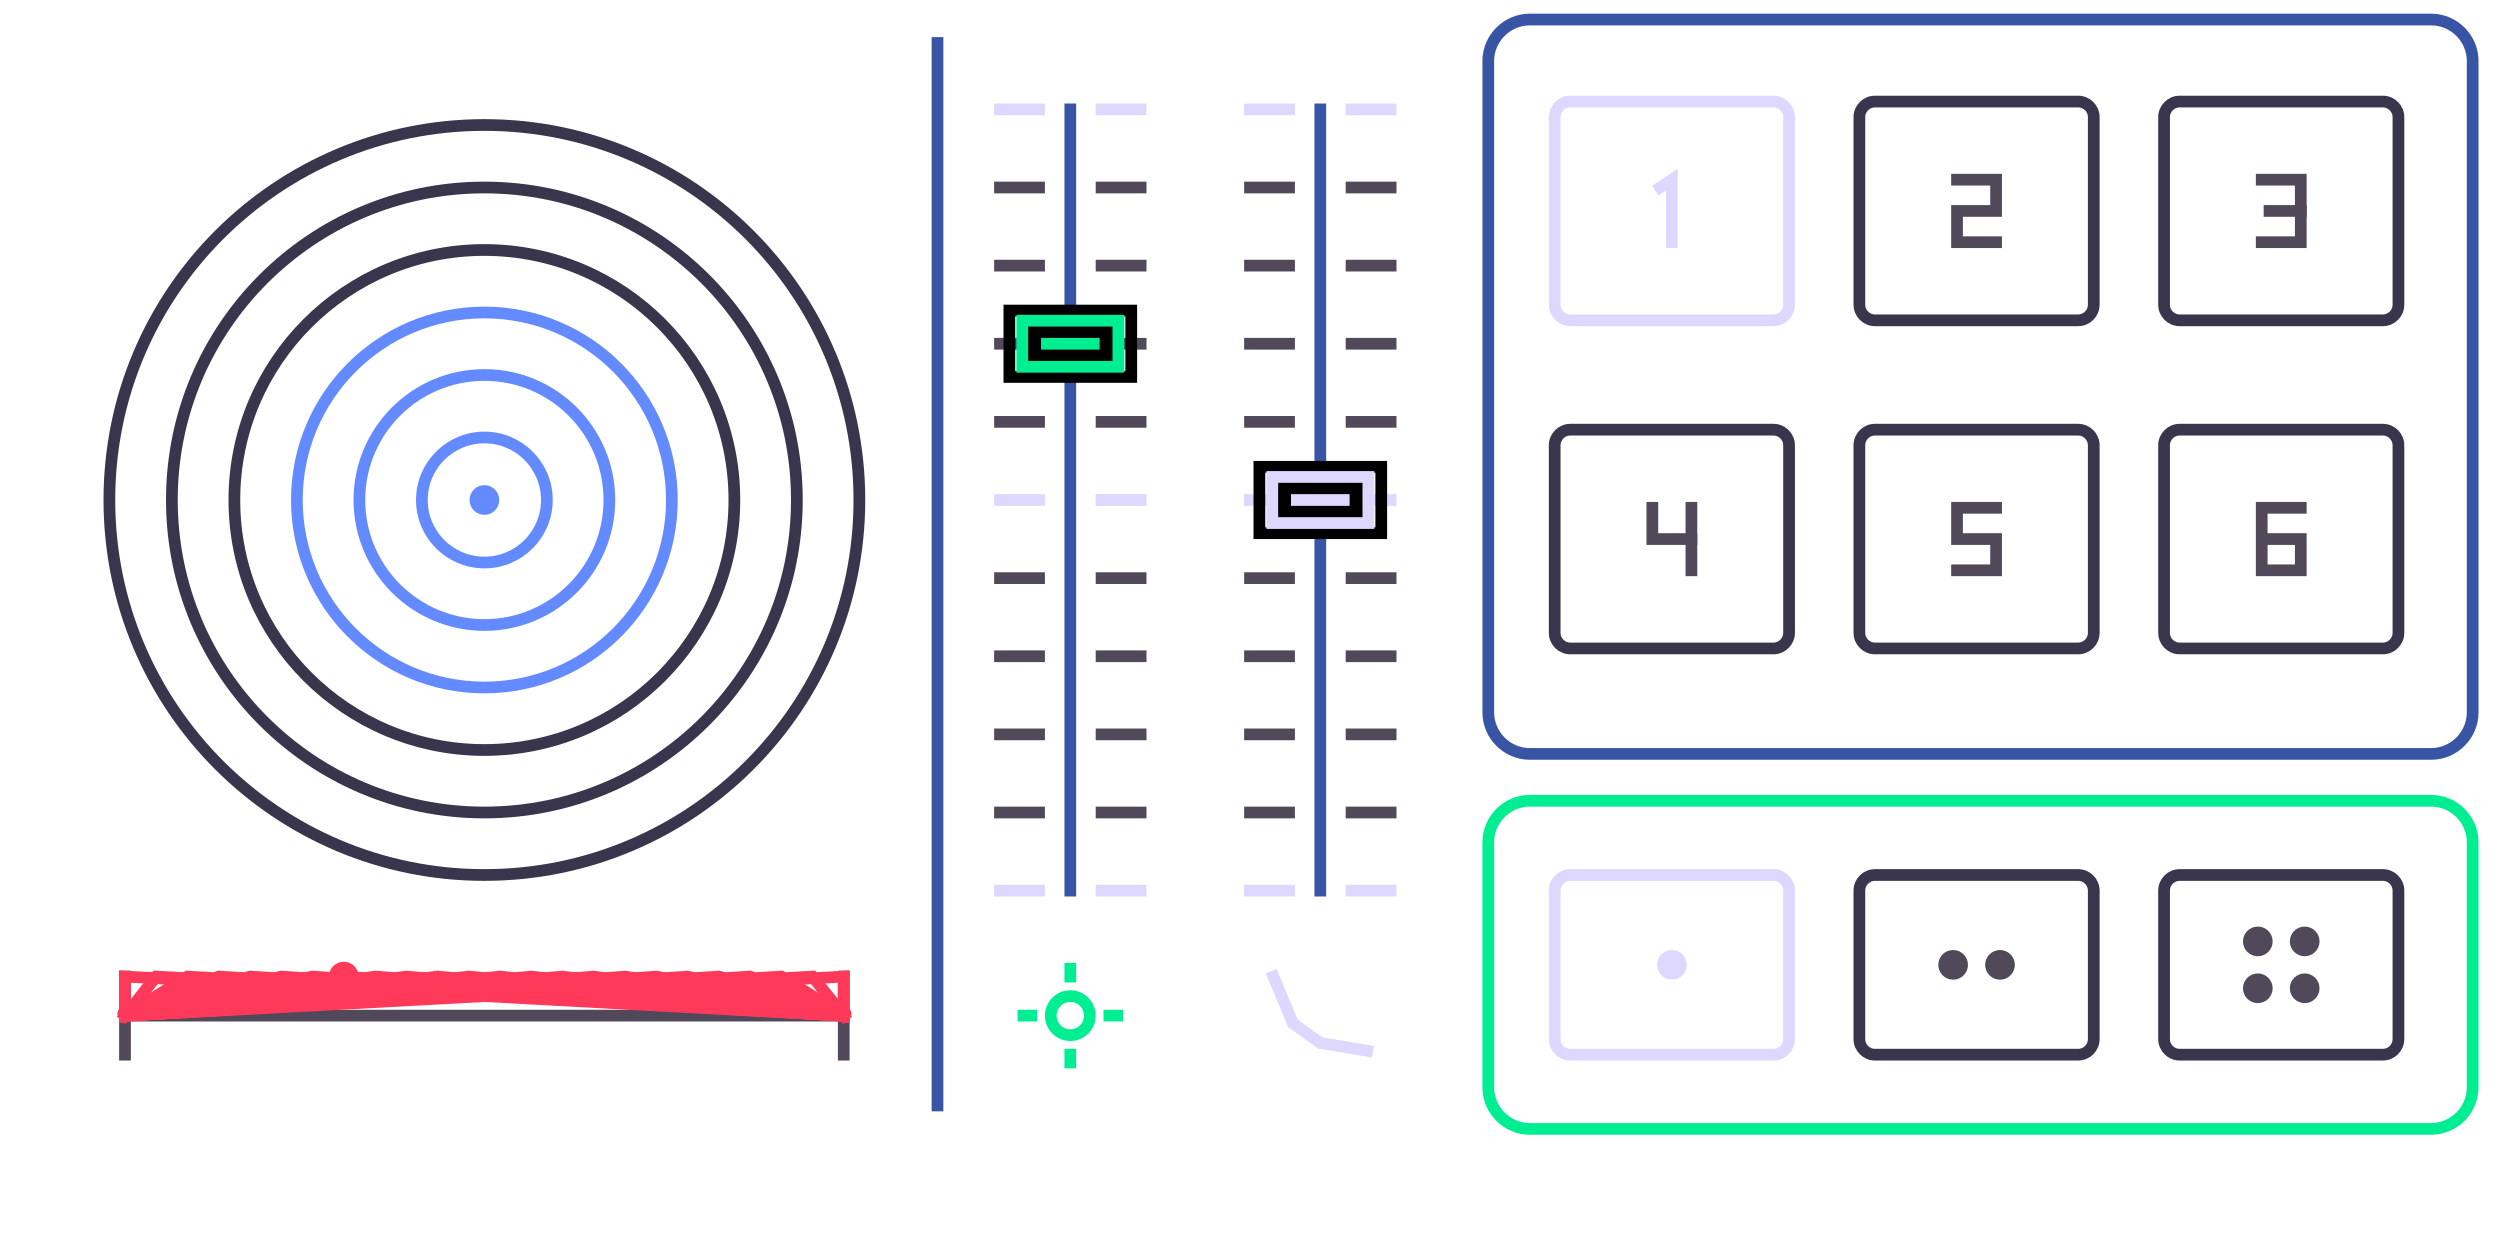
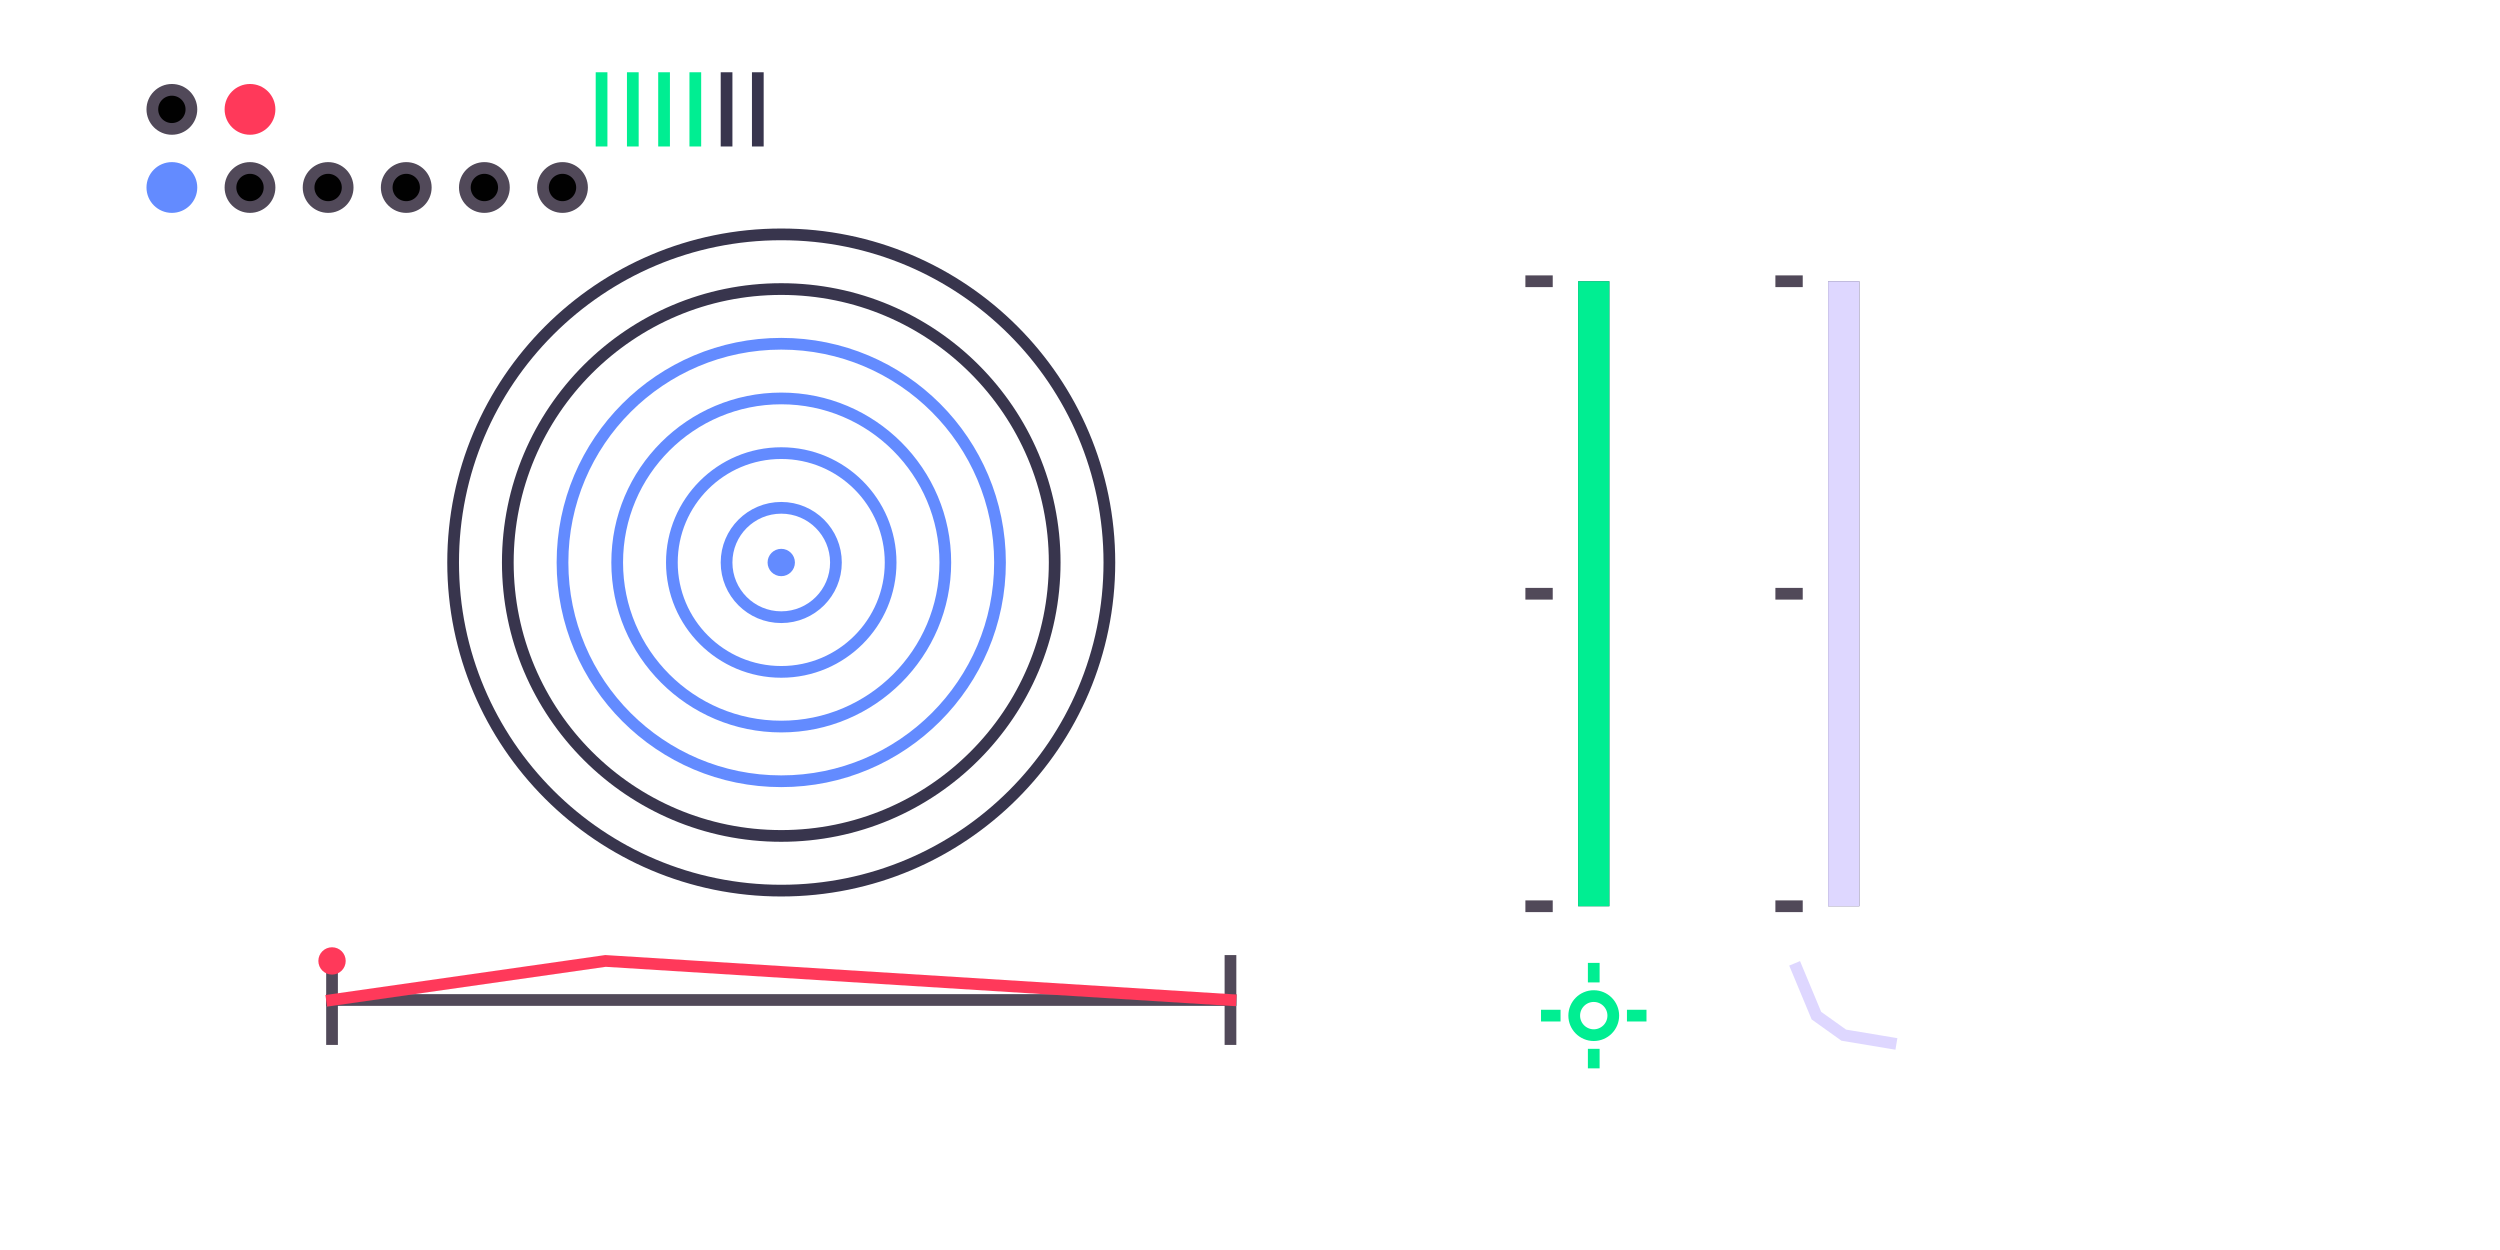
- <svg xmlns="http://www.w3.org/2000/svg" version="1.1" id="Layer_1" x="0px" y="0px" width="320px" height="160px" viewBox="0 0 320 160" enable-background="new 0 0 320 160" xml:space="preserve">
+ <svg xmlns="http://www.w3.org/2000/svg" version="1.1" x="0px" y="0px" width="320px" height="160px" viewBox="0 0 320 160">
  <g id="static">
-     <line fill="none" stroke="#3854A5" stroke-width="1.5" stroke-linecap="square" x1="120" y1="5.5" x2="120" y2="141.5" />
-     <path fill="none" stroke="#3854A5" stroke-width="1.5" stroke-linecap="square" d="M316.5,91.2c0,2.9-2.4,5.3-5.3,5.3H195.8c-2.9,0-5.3-2.4-5.3-5.3V7.8c0-2.9,2.4-5.3,5.3-5.3h115.4c2.9,0,5.3,2.4,5.3,5.3V91.2z" />
-     <path fill="none" stroke="#00EE92" stroke-width="1.5" stroke-linecap="square" d="M316.5,139.2c0,2.9-2.4,5.3-5.3,5.3H195.8c-2.9,0-5.3-2.4-5.3-5.3v-31.4c0-2.9,2.4-5.3,5.3-5.3h115.4c2.9,0,5.3,2.4,5.3,5.3V139.2z" />
-     <line fill="none" stroke="#514959" stroke-width="1.5" stroke-linecap="square" x1="16" y1="125" x2="16" y2="135" />
-     <line fill="none" stroke="#514959" stroke-width="1.5" stroke-linecap="square" x1="108" y1="125" x2="108" y2="135" />
-     <line fill="none" stroke="#DED7FF" stroke-width="1.5" stroke-linecap="square" x1="128" y1="14" x2="133" y2="14" />
-     <line fill="none" stroke="#DED7FF" stroke-width="1.5" stroke-linecap="square" x1="141" y1="14" x2="146" y2="14" />
-     <line fill="none" stroke="#514959" stroke-width="1.5" stroke-linecap="square" x1="128" y1="24" x2="133" y2="24" />
-     <line fill="none" stroke="#514959" stroke-width="1.5" stroke-linecap="square" x1="141" y1="24" x2="146" y2="24" />
-     <line fill="none" stroke="#514959" stroke-width="1.5" stroke-linecap="square" x1="128" y1="34" x2="133" y2="34" />
-     <line fill="none" stroke="#514959" stroke-width="1.5" stroke-linecap="square" x1="141" y1="34" x2="146" y2="34" />
-     <line fill="none" stroke="#514959" stroke-width="1.5" stroke-linecap="square" x1="128" y1="44" x2="133" y2="44" />
-     <line fill="none" stroke="#514959" stroke-width="1.5" stroke-linecap="square" x1="141" y1="44" x2="146" y2="44" />
-     <line fill="none" stroke="#514959" stroke-width="1.5" stroke-linecap="square" x1="128" y1="54" x2="133" y2="54" />
-     <line fill="none" stroke="#514959" stroke-width="1.5" stroke-linecap="square" x1="141" y1="54" x2="146" y2="54" />
-     <line fill="none" stroke="#DED7FF" stroke-width="1.5" stroke-linecap="square" x1="128" y1="64" x2="133" y2="64" />
-     <line fill="none" stroke="#DED7FF" stroke-width="1.5" stroke-linecap="square" x1="141" y1="64" x2="146" y2="64" />
-     <line fill="none" stroke="#514959" stroke-width="1.5" stroke-linecap="square" x1="128" y1="74" x2="133" y2="74" />
-     <line fill="none" stroke="#514959" stroke-width="1.5" stroke-linecap="square" x1="141" y1="74" x2="146" y2="74" />
-     <line fill="none" stroke="#514959" stroke-width="1.5" stroke-linecap="square" x1="128" y1="84" x2="133" y2="84" />
-     <line fill="none" stroke="#514959" stroke-width="1.5" stroke-linecap="square" x1="141" y1="84" x2="146" y2="84" />
-     <line fill="none" stroke="#514959" stroke-width="1.5" stroke-linecap="square" x1="128" y1="94" x2="133" y2="94" />
-     <line fill="none" stroke="#514959" stroke-width="1.5" stroke-linecap="square" x1="141" y1="94" x2="146" y2="94" />
-     <line fill="none" stroke="#514959" stroke-width="1.5" stroke-linecap="square" x1="128" y1="104" x2="133" y2="104" />
-     <line fill="none" stroke="#514959" stroke-width="1.5" stroke-linecap="square" x1="141" y1="104" x2="146" y2="104" />
-     <line fill="none" stroke="#DED7FF" stroke-width="1.5" stroke-linecap="square" x1="128" y1="114" x2="133" y2="114" />
-     <line fill="none" stroke="#DED7FF" stroke-width="1.5" stroke-linecap="square" x1="141" y1="114" x2="146" y2="114" />
-     <line fill="none" stroke="#3854A5" stroke-width="1.5" stroke-linecap="square" x1="137" y1="14" x2="137" y2="114" />
-     <line fill="none" stroke="#DED7FF" stroke-width="1.5" stroke-linecap="square" x1="160" y1="14" x2="165" y2="14" />
-     <line fill="none" stroke="#DED7FF" stroke-width="1.5" stroke-linecap="square" x1="173" y1="14" x2="178" y2="14" />
-     <line fill="none" stroke="#514959" stroke-width="1.5" stroke-linecap="square" x1="160" y1="24" x2="165" y2="24" />
-     <line fill="none" stroke="#514959" stroke-width="1.5" stroke-linecap="square" x1="173" y1="24" x2="178" y2="24" />
-     <line fill="none" stroke="#514959" stroke-width="1.5" stroke-linecap="square" x1="160" y1="34" x2="165" y2="34" />
-     <line fill="none" stroke="#514959" stroke-width="1.5" stroke-linecap="square" x1="173" y1="34" x2="178" y2="34" />
-     <line fill="none" stroke="#514959" stroke-width="1.5" stroke-linecap="square" x1="160" y1="44" x2="165" y2="44" />
-     <line fill="none" stroke="#514959" stroke-width="1.5" stroke-linecap="square" x1="173" y1="44" x2="178" y2="44" />
-     <line fill="none" stroke="#514959" stroke-width="1.5" stroke-linecap="square" x1="160" y1="54" x2="165" y2="54" />
-     <line fill="none" stroke="#514959" stroke-width="1.5" stroke-linecap="square" x1="173" y1="54" x2="178" y2="54" />
-     <line fill="none" stroke="#DED7FF" stroke-width="1.5" stroke-linecap="square" x1="160" y1="64" x2="165" y2="64" />
-     <line fill="none" stroke="#DED7FF" stroke-width="1.5" stroke-linecap="square" x1="173" y1="64" x2="178" y2="64" />
-     <line fill="none" stroke="#514959" stroke-width="1.5" stroke-linecap="square" x1="160" y1="74" x2="165" y2="74" />
-     <line fill="none" stroke="#514959" stroke-width="1.5" stroke-linecap="square" x1="173" y1="74" x2="178" y2="74" />
-     <line fill="none" stroke="#514959" stroke-width="1.5" stroke-linecap="square" x1="160" y1="84" x2="165" y2="84" />
-     <line fill="none" stroke="#514959" stroke-width="1.5" stroke-linecap="square" x1="173" y1="84" x2="178" y2="84" />
-     <line fill="none" stroke="#514959" stroke-width="1.5" stroke-linecap="square" x1="160" y1="94" x2="165" y2="94" />
-     <line fill="none" stroke="#514959" stroke-width="1.5" stroke-linecap="square" x1="173" y1="94" x2="178" y2="94" />
-     <line fill="none" stroke="#514959" stroke-width="1.5" stroke-linecap="square" x1="160" y1="104" x2="165" y2="104" />
-     <line fill="none" stroke="#514959" stroke-width="1.5" stroke-linecap="square" x1="173" y1="104" x2="178" y2="104" />
-     <line fill="none" stroke="#DED7FF" stroke-width="1.5" stroke-linecap="square" x1="160" y1="114" x2="165" y2="114" />
-     <line fill="none" stroke="#DED7FF" stroke-width="1.5" stroke-linecap="square" x1="173" y1="114" x2="178" y2="114" />
-     <line fill="none" stroke="#3854A5" stroke-width="1.5" stroke-linecap="square" x1="169" y1="14" x2="169" y2="114" />
-     <circle fill="none" stroke="#00EE92" stroke-width="1.5" stroke-linecap="square" cx="137" cy="130" r="2.5" />
-     <line fill="none" stroke="#00EE92" stroke-width="1.5" stroke-linecap="square" x1="137" y1="124" x2="137" y2="125" />
-     <line fill="none" stroke="#00EE92" stroke-width="1.5" stroke-linecap="square" x1="137" y1="135" x2="137" y2="136" />
-     <line fill="none" stroke="#00EE92" stroke-width="1.5" stroke-linecap="square" x1="131" y1="130" x2="132" y2="130" />
-     <line fill="none" stroke="#00EE92" stroke-width="1.5" stroke-linecap="square" x1="142" y1="130" x2="143" y2="130" />
-     <polyline fill="none" stroke="#DED7FF" stroke-width="1.5" stroke-linecap="square" points="163,125 165.5,131 169,133.5 175,134.5" />
+     <line fill="none" stroke="#514959" stroke-width="1.5" stroke-linecap="square" x1="42.5" y1="123" x2="42.5" y2="133" />
+     <line fill="none" stroke="#514959" stroke-width="1.5" stroke-linecap="square" x1="157.5" y1="123" x2="157.5" y2="133" />
+     <rect fill="#38354D" stroke="none" x="202" y="36" width="4" height="80" />
+     <rect fill="#38354D" stroke="none" x="234" y="36" width="4" height="80" />
+     <line fill="none" stroke="#514959" stroke-width="1.5" stroke-linecap="square" x1="196" y1="36" x2="198" y2="36" />
+     <line fill="none" stroke="#514959" stroke-width="1.5" stroke-linecap="square" x1="196" y1="76" x2="198" y2="76" />
+     <line fill="none" stroke="#514959" stroke-width="1.5" stroke-linecap="square" x1="196" y1="116" x2="198" y2="116" />
+     <line fill="none" stroke="#514959" stroke-width="1.5" stroke-linecap="square" x1="228" y1="36" x2="230" y2="36" />
+     <line fill="none" stroke="#514959" stroke-width="1.5" stroke-linecap="square" x1="228" y1="76" x2="230" y2="76" />
+     <line fill="none" stroke="#514959" stroke-width="1.5" stroke-linecap="square" x1="228" y1="116" x2="230" y2="116" />
+     <circle fill="none" stroke="#00EE92" stroke-width="1.5" stroke-linecap="square" cx="204" cy="130" r="2.5" />
+     <line fill="none" stroke="#00EE92" stroke-width="1.5" stroke-linecap="square" x1="204" y1="124" x2="204" y2="125" />
+     <line fill="none" stroke="#00EE92" stroke-width="1.5" stroke-linecap="square" x1="204" y1="135" x2="204" y2="136" />
+     <line fill="none" stroke="#00EE92" stroke-width="1.5" stroke-linecap="square" x1="198" y1="130" x2="199" y2="130" />
+     <line fill="none" stroke="#00EE92" stroke-width="1.5" stroke-linecap="square" x1="209" y1="130" x2="210" y2="130" />
+     <polyline fill="none" stroke="#DED7FF" stroke-width="1.5" stroke-linecap="square" points="230,124 232.5,130 236,132.5 242,133.5" />
  </g>
+   <circle id="eng0" fill="#010101" stroke="#514959" stroke-width="1.5" stroke-linecap="square" cx="22" cy="14" r="2.5" />
+   <circle id="eng1" fill="#FF395A" stroke="#FF395A" stroke-width="1.5" stroke-linecap="square" cx="32" cy="14" r="2.5" />
+   <line id="voice0" fill="none" stroke="#00EE92" stroke-width="1.5" stroke-linecap="square" x1="77" y1="10" x2="77" y2="18" />
+   <line id="voice1" fill="none" stroke="#00EE92" stroke-width="1.5" stroke-linecap="square" x1="81" y1="10" x2="81" y2="18" />
+   <line id="voice2" fill="none" stroke="#00EE92" stroke-width="1.5" stroke-linecap="square" x1="85" y1="10" x2="85" y2="18" />
+   <line id="voice3" fill="none" stroke="#00EE92" stroke-width="1.5" stroke-linecap="square" x1="89" y1="10" x2="89" y2="18" />
+   <line id="voice4" fill="none" stroke="#38354D" stroke-width="1.5" stroke-linecap="square" x1="93" y1="10" x2="93" y2="18" />
+   <line id="voice5" fill="none" stroke="#38354D" stroke-width="1.5" stroke-linecap="square" x1="97" y1="10" x2="97" y2="18" />
+   <circle id="model0" fill="#638BFF" stroke="#638BFF" stroke-width="1.5" stroke-linecap="square" cx="22" cy="24" r="2.5" />
+   <circle id="model1" fill="#010101" stroke="#514959" stroke-width="1.5" stroke-linecap="square" cx="32" cy="24" r="2.5" />
+   <circle id="model2" fill="#010101" stroke="#514959" stroke-width="1.5" stroke-linecap="square" cx="42" cy="24" r="2.5" />
+   <circle id="model3" fill="#010101" stroke="#514959" stroke-width="1.5" stroke-linecap="square" cx="52" cy="24" r="2.5" />
+   <circle id="model4" fill="#010101" stroke="#514959" stroke-width="1.5" stroke-linecap="square" cx="62" cy="24" r="2.5" />
+   <circle id="model5" fill="#010101" stroke="#514959" stroke-width="1.5" stroke-linecap="square" cx="72" cy="24" r="2.5" />
  <g id="structure">
-     <ellipse id="ring0" fill="none" stroke="#638BFF" stroke-width="1.5" stroke-linecap="square" cx="62" cy="64" rx="8" ry="8" />
-     <ellipse id="ring1" fill="none" stroke="#638BFF" stroke-width="1.5" stroke-linecap="square" cx="62" cy="64" rx="16" ry="16" />
-     <ellipse id="ring2" fill="none" stroke="#638BFF" stroke-width="1.5" stroke-linecap="square" cx="62" cy="64" rx="24" ry="24" />
-     <ellipse id="ring3" fill="none" stroke="#38354D" stroke-width="1.5" stroke-linecap="square" cx="62" cy="64" rx="32" ry="32" />
-     <ellipse id="ring4" fill="none" stroke="#38354D" stroke-width="1.5" stroke-linecap="square" cx="62" cy="64" rx="40" ry="40" />
-     <ellipse id="ring5" fill="none" stroke="#38354D" stroke-width="1.5" stroke-linecap="square" cx="62" cy="64" rx="48" ry="48" />
-     <circle id="core" fill="#638BFF" stroke="#638BFF" cx="62" cy="64" r="1.4" />
+     <circle id="ring0" fill="none" stroke="#638BFF" stroke-width="1.5" stroke-linecap="square" cx="100" cy="72" r="7" />
+     <circle id="ring1" fill="none" stroke="#638BFF" stroke-width="1.5" stroke-linecap="square" cx="100" cy="72" r="14" />
+     <circle id="ring2" fill="none" stroke="#638BFF" stroke-width="1.5" stroke-linecap="square" cx="100" cy="72" r="21" />
+     <circle id="ring3" fill="none" stroke="#638BFF" stroke-width="1.5" stroke-linecap="square" cx="100" cy="72" r="28" />
+     <circle id="ring4" fill="none" stroke="#38354D" stroke-width="1.5" stroke-linecap="square" cx="100" cy="72" r="35" />
+     <circle id="ring5" fill="none" stroke="#38354D" stroke-width="1.5" stroke-linecap="square" cx="100" cy="72" r="42" />
+     <circle id="core" fill="#638BFF" stroke="#638BFF" stroke-width="1.5" stroke-linecap="square" cx="100" cy="72" r="1" />
  </g>
-   <line id="string" fill="none" stroke="#514959" stroke-width="1.5" stroke-linecap="square" x1="16" y1="130" x2="108" y2="130" />
+   <line id="string" fill="none" stroke="#514959" stroke-width="1.5" stroke-linecap="square" x1="42.5" y1="128" x2="157.5" y2="128" />
  <g id="position">
    <g id="pluck">
-       <polyline id="pluck0" fill="none" stroke="#FF395A" stroke-width="1.5" stroke-linecap="square" points="16,130 16,125 108,130" />
-       <polyline id="pluck1" fill="none" stroke="#FF395A" stroke-width="1.5" stroke-linecap="square" points="16,130 20,125 108,130" />
-       <polyline id="pluck2" fill="none" stroke="#FF395A" stroke-width="1.5" stroke-linecap="square" points="16,130 24,125 108,130" />
-       <polyline id="pluck3" fill="none" stroke="#FF395A" stroke-width="1.5" stroke-linecap="square" points="16,130 28,125 108,130" />
-       <polyline id="pluck4" fill="none" stroke="#FF395A" stroke-width="1.5" stroke-linecap="square" points="16,130 32,125 108,130" />
-       <polyline id="pluck5" fill="none" stroke="#FF395A" stroke-width="1.5" stroke-linecap="square" points="16,130 36,125 108,130" />
-       <polyline id="pluck6" fill="none" stroke="#FF395A" stroke-width="1.5" stroke-linecap="square" points="16,130 40,125 108,130" />
-       <polyline id="pluck7" fill="none" stroke="#FF395A" stroke-width="1.5" stroke-linecap="square" points="16,130 44,125 108,130" />
-       <polyline id="pluck8" fill="none" stroke="#FF395A" stroke-width="1.5" stroke-linecap="square" points="16,130 48,125 108,130" />
-       <polyline id="pluck9" fill="none" stroke="#FF395A" stroke-width="1.5" stroke-linecap="square" points="16,130 52,125 108,130" />
-       <polyline id="pluck10" fill="none" stroke="#FF395A" stroke-width="1.5" stroke-linecap="square" points="16,130 56,125 108,130" />
-       <polyline id="pluck11" fill="none" stroke="#FF395A" stroke-width="1.5" stroke-linecap="square" points="16,130 60,125 108,130" />
-       <polyline id="pluck12" fill="none" stroke="#FF395A" stroke-width="1.5" stroke-linecap="square" points="16,130 64,125 108,130" />
-       <polyline id="pluck13" fill="none" stroke="#FF395A" stroke-width="1.5" stroke-linecap="square" points="16,130 68,125 108,130" />
-       <polyline id="pluck14" fill="none" stroke="#FF395A" stroke-width="1.5" stroke-linecap="square" points="16,130 72,125 108,130" />
-       <polyline id="pluck15" fill="none" stroke="#FF395A" stroke-width="1.5" stroke-linecap="square" points="16,130 76,125 108,130" />
-       <polyline id="pluck16" fill="none" stroke="#FF395A" stroke-width="1.5" stroke-linecap="square" points="16,130 80,125 108,130" />
-       <polyline id="pluck17" fill="none" stroke="#FF395A" stroke-width="1.5" stroke-linecap="square" points="16,130 84,125 108,130" />
-       <polyline id="pluck18" fill="none" stroke="#FF395A" stroke-width="1.5" stroke-linecap="square" points="16,130 88,125 108,130" />
-       <polyline id="pluck19" fill="none" stroke="#FF395A" stroke-width="1.5" stroke-linecap="square" points="16,130 92,125 108,130" />
-       <polyline id="pluck20" fill="none" stroke="#FF395A" stroke-width="1.5" stroke-linecap="square" points="16,130 96,125 108,130" />
-       <polyline id="pluck21" fill="none" stroke="#FF395A" stroke-width="1.5" stroke-linecap="square" points="16,130 100,125 108,130" />
-       <polyline id="pluck22" fill="none" stroke="#FF395A" stroke-width="1.5" stroke-linecap="square" points="16,130 104,125 108,130" />
-       <polyline id="pluck23" fill="none" stroke="#FF395A" stroke-width="1.5" stroke-linecap="square" points="16,130 108,125 108,130" />
+       <g id="pluck0" display="none">
+         <polyline fill="none" stroke="#FF395A" stroke-width="1.5" stroke-linecap="square" points="42.5,128 42.5,123 157.5,128" />
+       </g>
+       <g id="pluck1" display="none">
+         <polyline fill="none" stroke="#FF395A" stroke-width="1.5" stroke-linecap="square" points="42.5,128 47.5,123 157.5,128" />
+       </g>
+       <g id="pluck2" display="none">
+         <polyline fill="none" stroke="#FF395A" stroke-width="1.5" stroke-linecap="square" points="42.5,128 52.5,123 157.5,128" />
+       </g>
+       <g id="pluck3" display="none">
+         <polyline fill="none" stroke="#FF395A" stroke-width="1.5" stroke-linecap="square" points="42.5,128 57.5,123 157.5,128" />
+       </g>
+       <g id="pluck4" display="none">
+         <polyline fill="none" stroke="#FF395A" stroke-width="1.5" stroke-linecap="square" points="42.5,128 62.5,123 157.5,128" />
+       </g>
+       <g id="pluck5" display="none">
+         <polyline fill="none" stroke="#FF395A" stroke-width="1.5" stroke-linecap="square" points="42.5,128 67.5,123 157.5,128" />
+       </g>
+       <g id="pluck6" display="none">
+         <polyline fill="none" stroke="#FF395A" stroke-width="1.5" stroke-linecap="square" points="42.5,128 72.5,123 157.5,128" />
+       </g>
+       <g id="pluck7">
+         <polyline fill="none" stroke="#FF395A" stroke-width="1.5" stroke-linecap="square" points="42.5,128 77.5,123 157.5,128" />
+       </g>
+       <g id="pluck8" display="none">
+         <polyline fill="none" stroke="#FF395A" stroke-width="1.5" stroke-linecap="square" points="42.5,128 82.5,123 157.5,128" />
+       </g>
+       <g id="pluck9" display="none">
+         <polyline fill="none" stroke="#FF395A" stroke-width="1.5" stroke-linecap="square" points="42.5,128 87.5,123 157.5,128" />
+       </g>
+       <g id="pluck10" display="none">
+         <polyline fill="none" stroke="#FF395A" stroke-width="1.5" stroke-linecap="square" points="42.5,128 92.5,123 157.5,128" />
+       </g>
+       <g id="pluck11" display="none">
+         <polyline fill="none" stroke="#FF395A" stroke-width="1.5" stroke-linecap="square" points="42.5,128 97.5,123 157.5,128" />
+       </g>
+       <g id="pluck12" display="none">
+         <polyline fill="none" stroke="#FF395A" stroke-width="1.5" stroke-linecap="square" points="42.5,128 102.5,123 157.5,128" />
+       </g>
+       <g id="pluck13" display="none">
+         <polyline fill="none" stroke="#FF395A" stroke-width="1.5" stroke-linecap="square" points="42.5,128 107.5,123 157.5,128" />
+       </g>
+       <g id="pluck14" display="none">
+         <polyline fill="none" stroke="#FF395A" stroke-width="1.5" stroke-linecap="square" points="42.5,128 112.5,123 157.5,128" />
+       </g>
+       <g id="pluck15" display="none">
+         <polyline fill="none" stroke="#FF395A" stroke-width="1.5" stroke-linecap="square" points="42.5,128 117.5,123 157.5,128" />
+       </g>
+       <g id="pluck16" display="none">
+         <polyline fill="none" stroke="#FF395A" stroke-width="1.5" stroke-linecap="square" points="42.5,128 122.5,123 157.5,128" />
+       </g>
+       <g id="pluck17" display="none">
+         <polyline fill="none" stroke="#FF395A" stroke-width="1.5" stroke-linecap="square" points="42.5,128 127.5,123 157.5,128" />
+       </g>
+       <g id="pluck18" display="none">
+         <polyline fill="none" stroke="#FF395A" stroke-width="1.5" stroke-linecap="square" points="42.5,128 132.5,123 157.5,128" />
+       </g>
+       <g id="pluck19" display="none">
+         <polyline fill="none" stroke="#FF395A" stroke-width="1.5" stroke-linecap="square" points="42.5,128 137.5,123 157.5,128" />
+       </g>
+       <g id="pluck20" display="none">
+         <polyline fill="none" stroke="#FF395A" stroke-width="1.5" stroke-linecap="square" points="42.5,128 142.5,123 157.5,128" />
+       </g>
+       <g id="pluck21" display="none">
+         <polyline fill="none" stroke="#FF395A" stroke-width="1.5" stroke-linecap="square" points="42.5,128 147.5,123 157.5,128" />
+       </g>
+       <g id="pluck22" display="none">
+         <polyline fill="none" stroke="#FF395A" stroke-width="1.5" stroke-linecap="square" points="42.5,128 152.5,123 157.5,128" />
+       </g>
+       <g id="pluck23" display="none">
+         <polyline fill="none" stroke="#FF395A" stroke-width="1.5" stroke-linecap="square" points="42.5,128 157.5,123 157.5,128" />
+       </g>
    </g>
-     <circle id="posdot" fill="#FF395A" stroke="#FF395A" cx="44" cy="125" r="1.4" />
+     <circle id="posdot" fill="#FF395A" stroke="#FF395A" stroke-width="1.5" stroke-linecap="square" cx="42.5" cy="123" r="1" />
  </g>
-   <g id="brightness">
-     <rect fill="none" stroke="#010101" stroke-width="1.5" stroke-linecap="square" x="129.2" y="39.75" width="15.6" height="8.5" />
-     <rect fill="#010101" stroke="#00EE92" stroke-width="1.5" stroke-linecap="square" x="130.85" y="41.05" width="12.3" height="5.9" />
-     <line fill="none" stroke="#00EE92" stroke-width="1.5" stroke-linecap="square" x1="134" y1="44" x2="140" y2="44" />
-   </g>
-   <g id="damping">
-     <rect fill="none" stroke="#010101" stroke-width="1.5" stroke-linecap="square" x="161.2" y="59.75" width="15.6" height="8.5" />
-     <rect fill="#010101" stroke="#DED7FF" stroke-width="1.5" stroke-linecap="square" x="162.85" y="61.05" width="12.3" height="5.9" />
-     <line fill="none" stroke="#DED7FF" stroke-width="1.5" stroke-linecap="square" x1="166" y1="64" x2="172" y2="64" />
-   </g>
-   <g id="model0">
-     <rect id="model0box" fill="none" stroke="#DED7FF" stroke-width="1.5" stroke-linecap="square" x="199" y="13" width="30" height="28" rx="2" ry="2" />
-     <g id="model0num">
-       <polyline fill="none" stroke="#DED7FF" stroke-width="1.5" stroke-linecap="square" points="212.5,24 214,23 214,31" />
-     </g>
-   </g>
-   <g id="model1">
-     <rect id="model1box" fill="none" stroke="#38354D" stroke-width="1.5" stroke-linecap="square" x="238" y="13" width="30" height="28" rx="2" ry="2" />
-     <g id="model1num">
-       <polyline fill="none" stroke="#514959" stroke-width="1.5" stroke-linecap="square" points="250.5,23 255.5,23 255.5,27 250.5,27 250.5,31 255.5,31" />
-     </g>
-   </g>
-   <g id="model2">
-     <rect id="model2box" fill="none" stroke="#38354D" stroke-width="1.5" stroke-linecap="square" x="277" y="13" width="30" height="28" rx="2" ry="2" />
-     <g id="model2num">
-       <polyline fill="none" stroke="#514959" stroke-width="1.5" stroke-linecap="square" points="289.5,23 294.5,23 294.5,31 289.5,31" />
-       <line fill="none" stroke="#514959" stroke-width="1.5" stroke-linecap="square" x1="290.5" y1="27" x2="294.5" y2="27" />
-     </g>
-   </g>
-   <g id="model3">
-     <rect id="model3box" fill="none" stroke="#38354D" stroke-width="1.5" stroke-linecap="square" x="199" y="55" width="30" height="28" rx="2" ry="2" />
-     <g id="model3num">
-       <polyline fill="none" stroke="#514959" stroke-width="1.5" stroke-linecap="square" points="211.5,65 211.5,69 216.5,69" />
-       <line fill="none" stroke="#514959" stroke-width="1.5" stroke-linecap="square" x1="216.5" y1="65" x2="216.5" y2="73" />
-     </g>
-   </g>
-   <g id="model4">
-     <rect id="model4box" fill="none" stroke="#38354D" stroke-width="1.5" stroke-linecap="square" x="238" y="55" width="30" height="28" rx="2" ry="2" />
-     <g id="model4num">
-       <polyline fill="none" stroke="#514959" stroke-width="1.5" stroke-linecap="square" points="255.5,65 250.5,65 250.5,69 255.5,69 255.5,73 250.5,73" />
-     </g>
-   </g>
-   <g id="model5">
-     <rect id="model5box" fill="none" stroke="#38354D" stroke-width="1.5" stroke-linecap="square" x="277" y="55" width="30" height="28" rx="2" ry="2" />
-     <g id="model5num">
-       <polyline fill="none" stroke="#514959" stroke-width="1.5" stroke-linecap="square" points="294.5,65 289.5,65 289.5,73 294.5,73 294.5,69 289.5,69" />
-     </g>
-   </g>
-   <g id="poly0">
-     <rect id="poly0box" fill="none" stroke="#DED7FF" stroke-width="1.5" stroke-linecap="square" x="199" y="112" width="30" height="23" rx="2" ry="2" />
-     <g id="poly0dots">
-       <circle fill="#DED7FF" stroke="#DED7FF" cx="214" cy="123.5" r="1.4" />
-     </g>
-   </g>
-   <g id="poly1">
-     <rect id="poly1box" fill="none" stroke="#38354D" stroke-width="1.5" stroke-linecap="square" x="238" y="112" width="30" height="23" rx="2" ry="2" />
-     <g id="poly1dots">
-       <circle fill="#514959" stroke="#514959" cx="250" cy="123.5" r="1.4" />
-       <circle fill="#514959" stroke="#514959" cx="256" cy="123.5" r="1.4" />
-     </g>
-   </g>
-   <g id="poly2">
-     <rect id="poly2box" fill="none" stroke="#38354D" stroke-width="1.5" stroke-linecap="square" x="277" y="112" width="30" height="23" rx="2" ry="2" />
-     <g id="poly2dots">
-       <circle fill="#514959" stroke="#514959" cx="289" cy="120.5" r="1.4" />
-       <circle fill="#514959" stroke="#514959" cx="295" cy="120.5" r="1.4" />
-       <circle fill="#514959" stroke="#514959" cx="289" cy="126.5" r="1.4" />
-       <circle fill="#514959" stroke="#514959" cx="295" cy="126.5" r="1.4" />
-     </g>
-   </g>
+   <rect id="brightness" fill="#00EE92" stroke="none" x="202" y="36" width="4" height="80" />
+   <rect id="damping" fill="#DED7FF" stroke="none" x="234" y="36" width="4" height="80" />
</svg>
